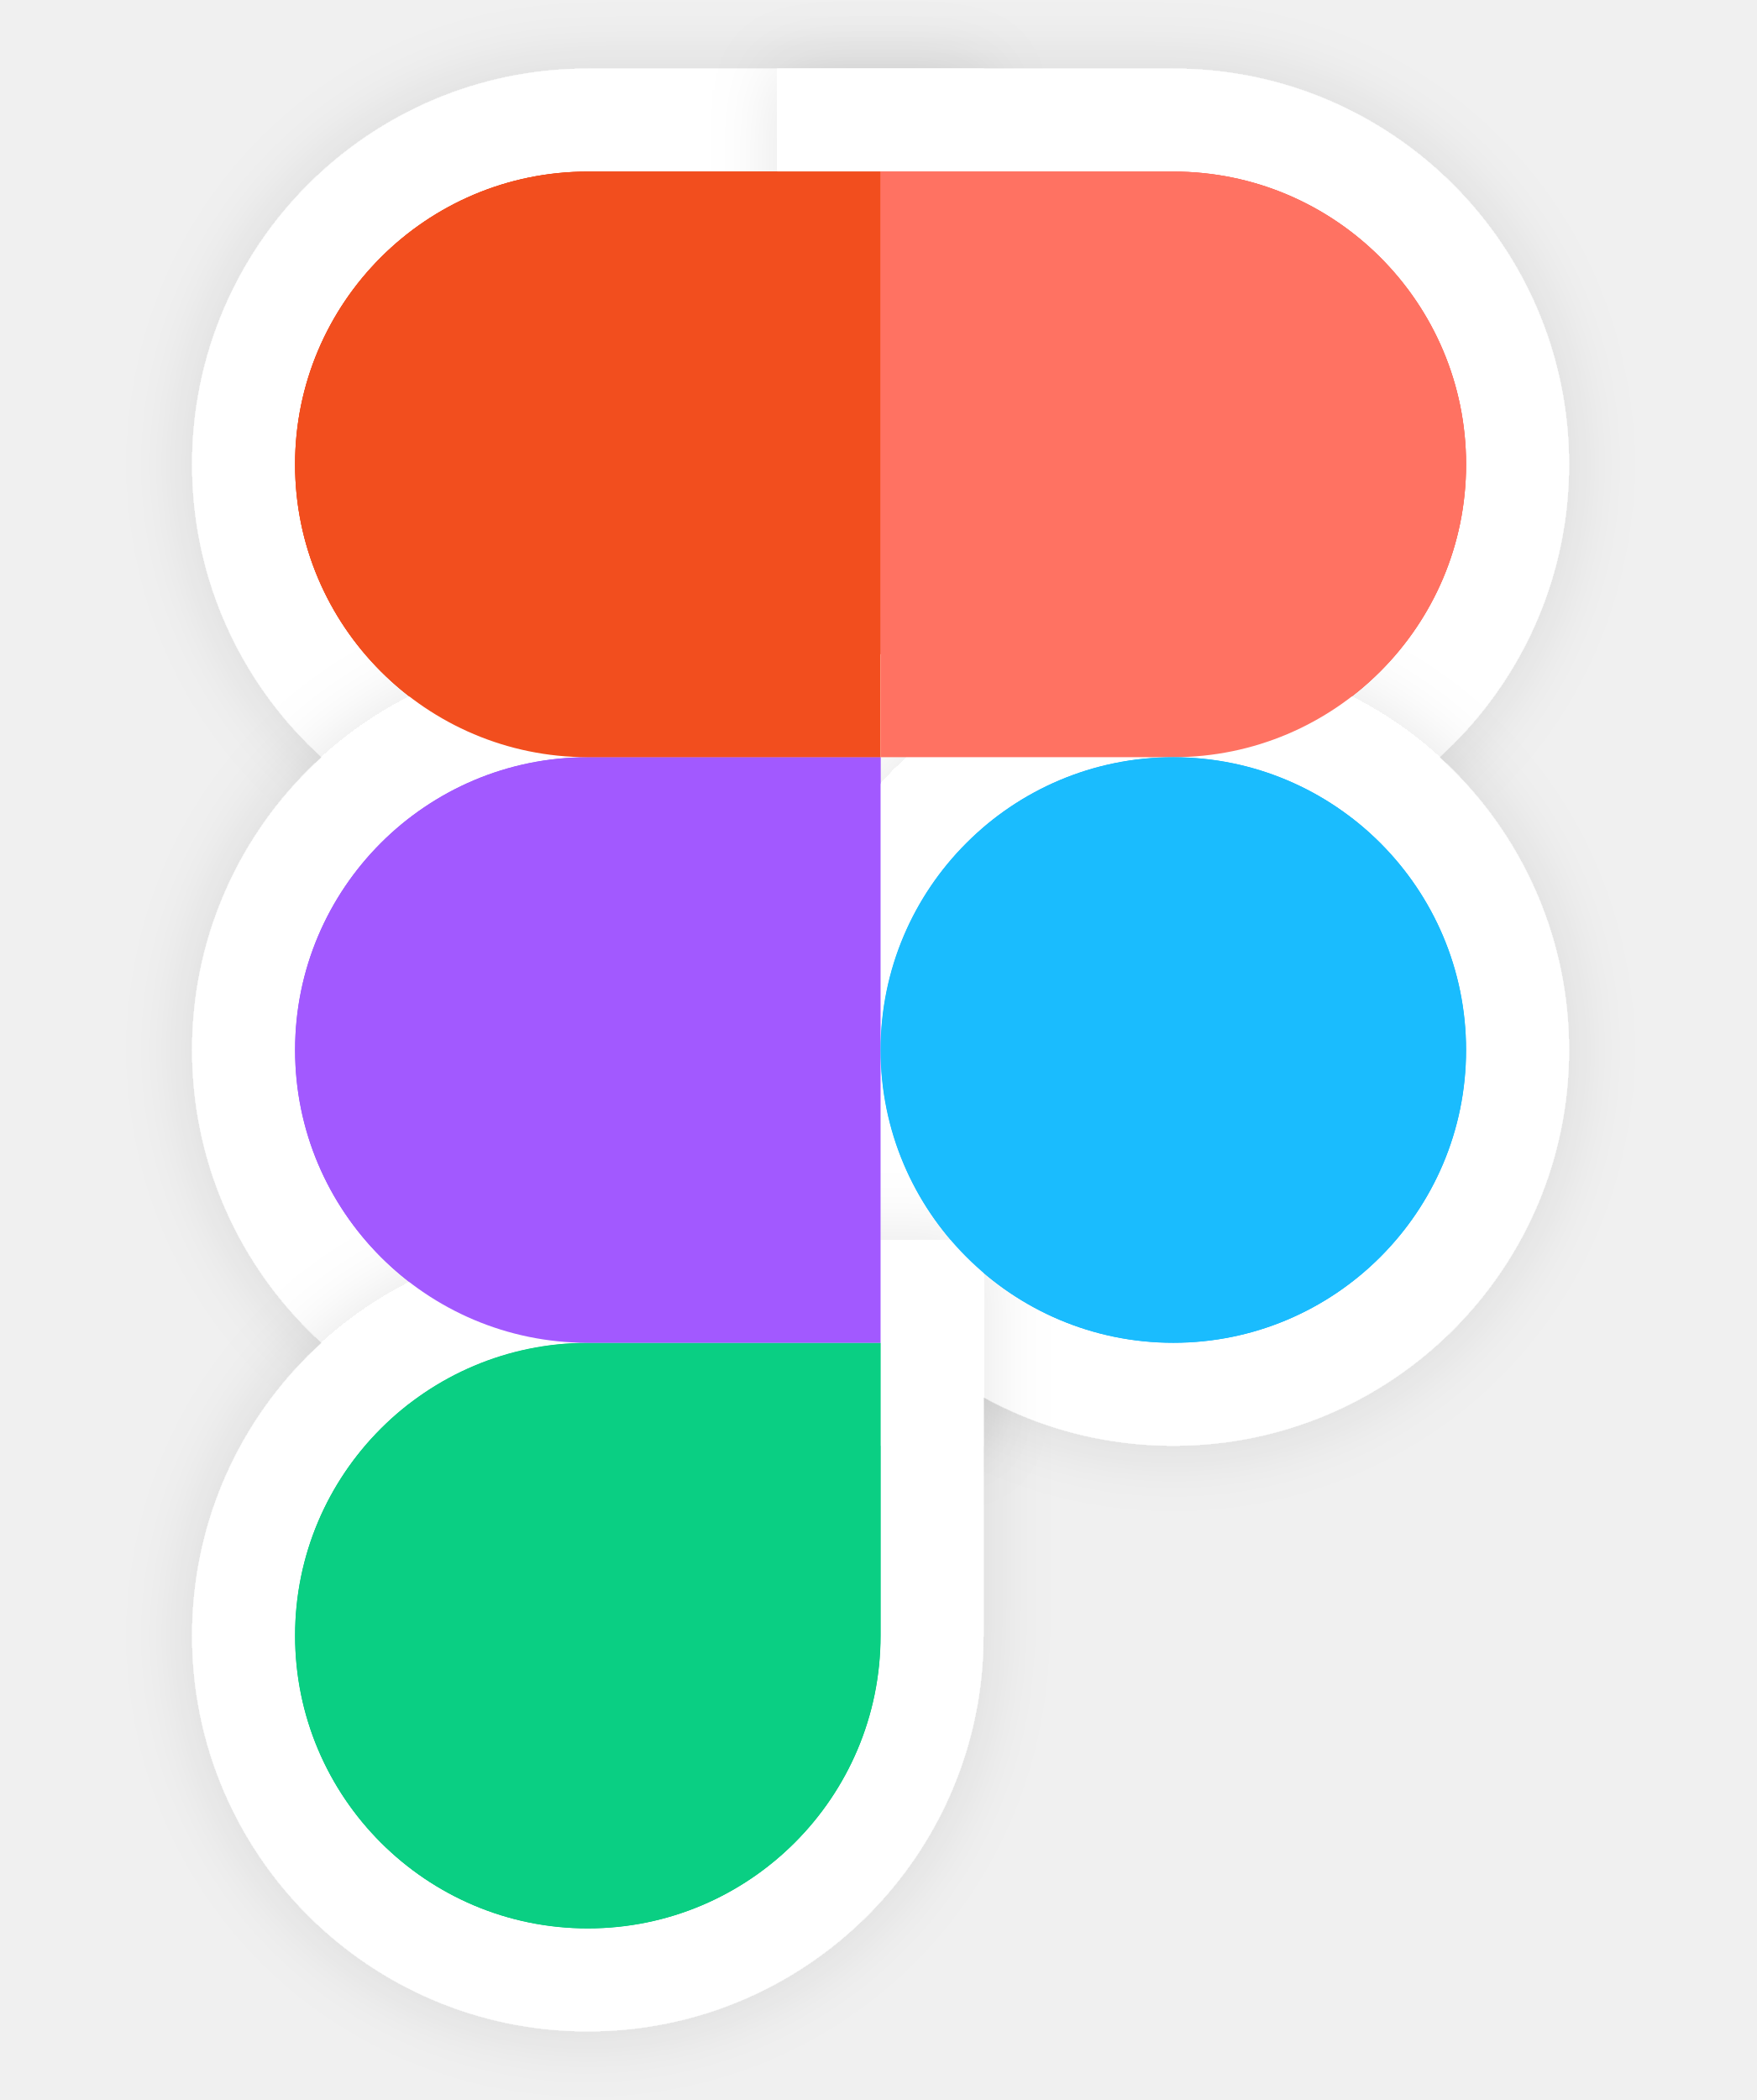
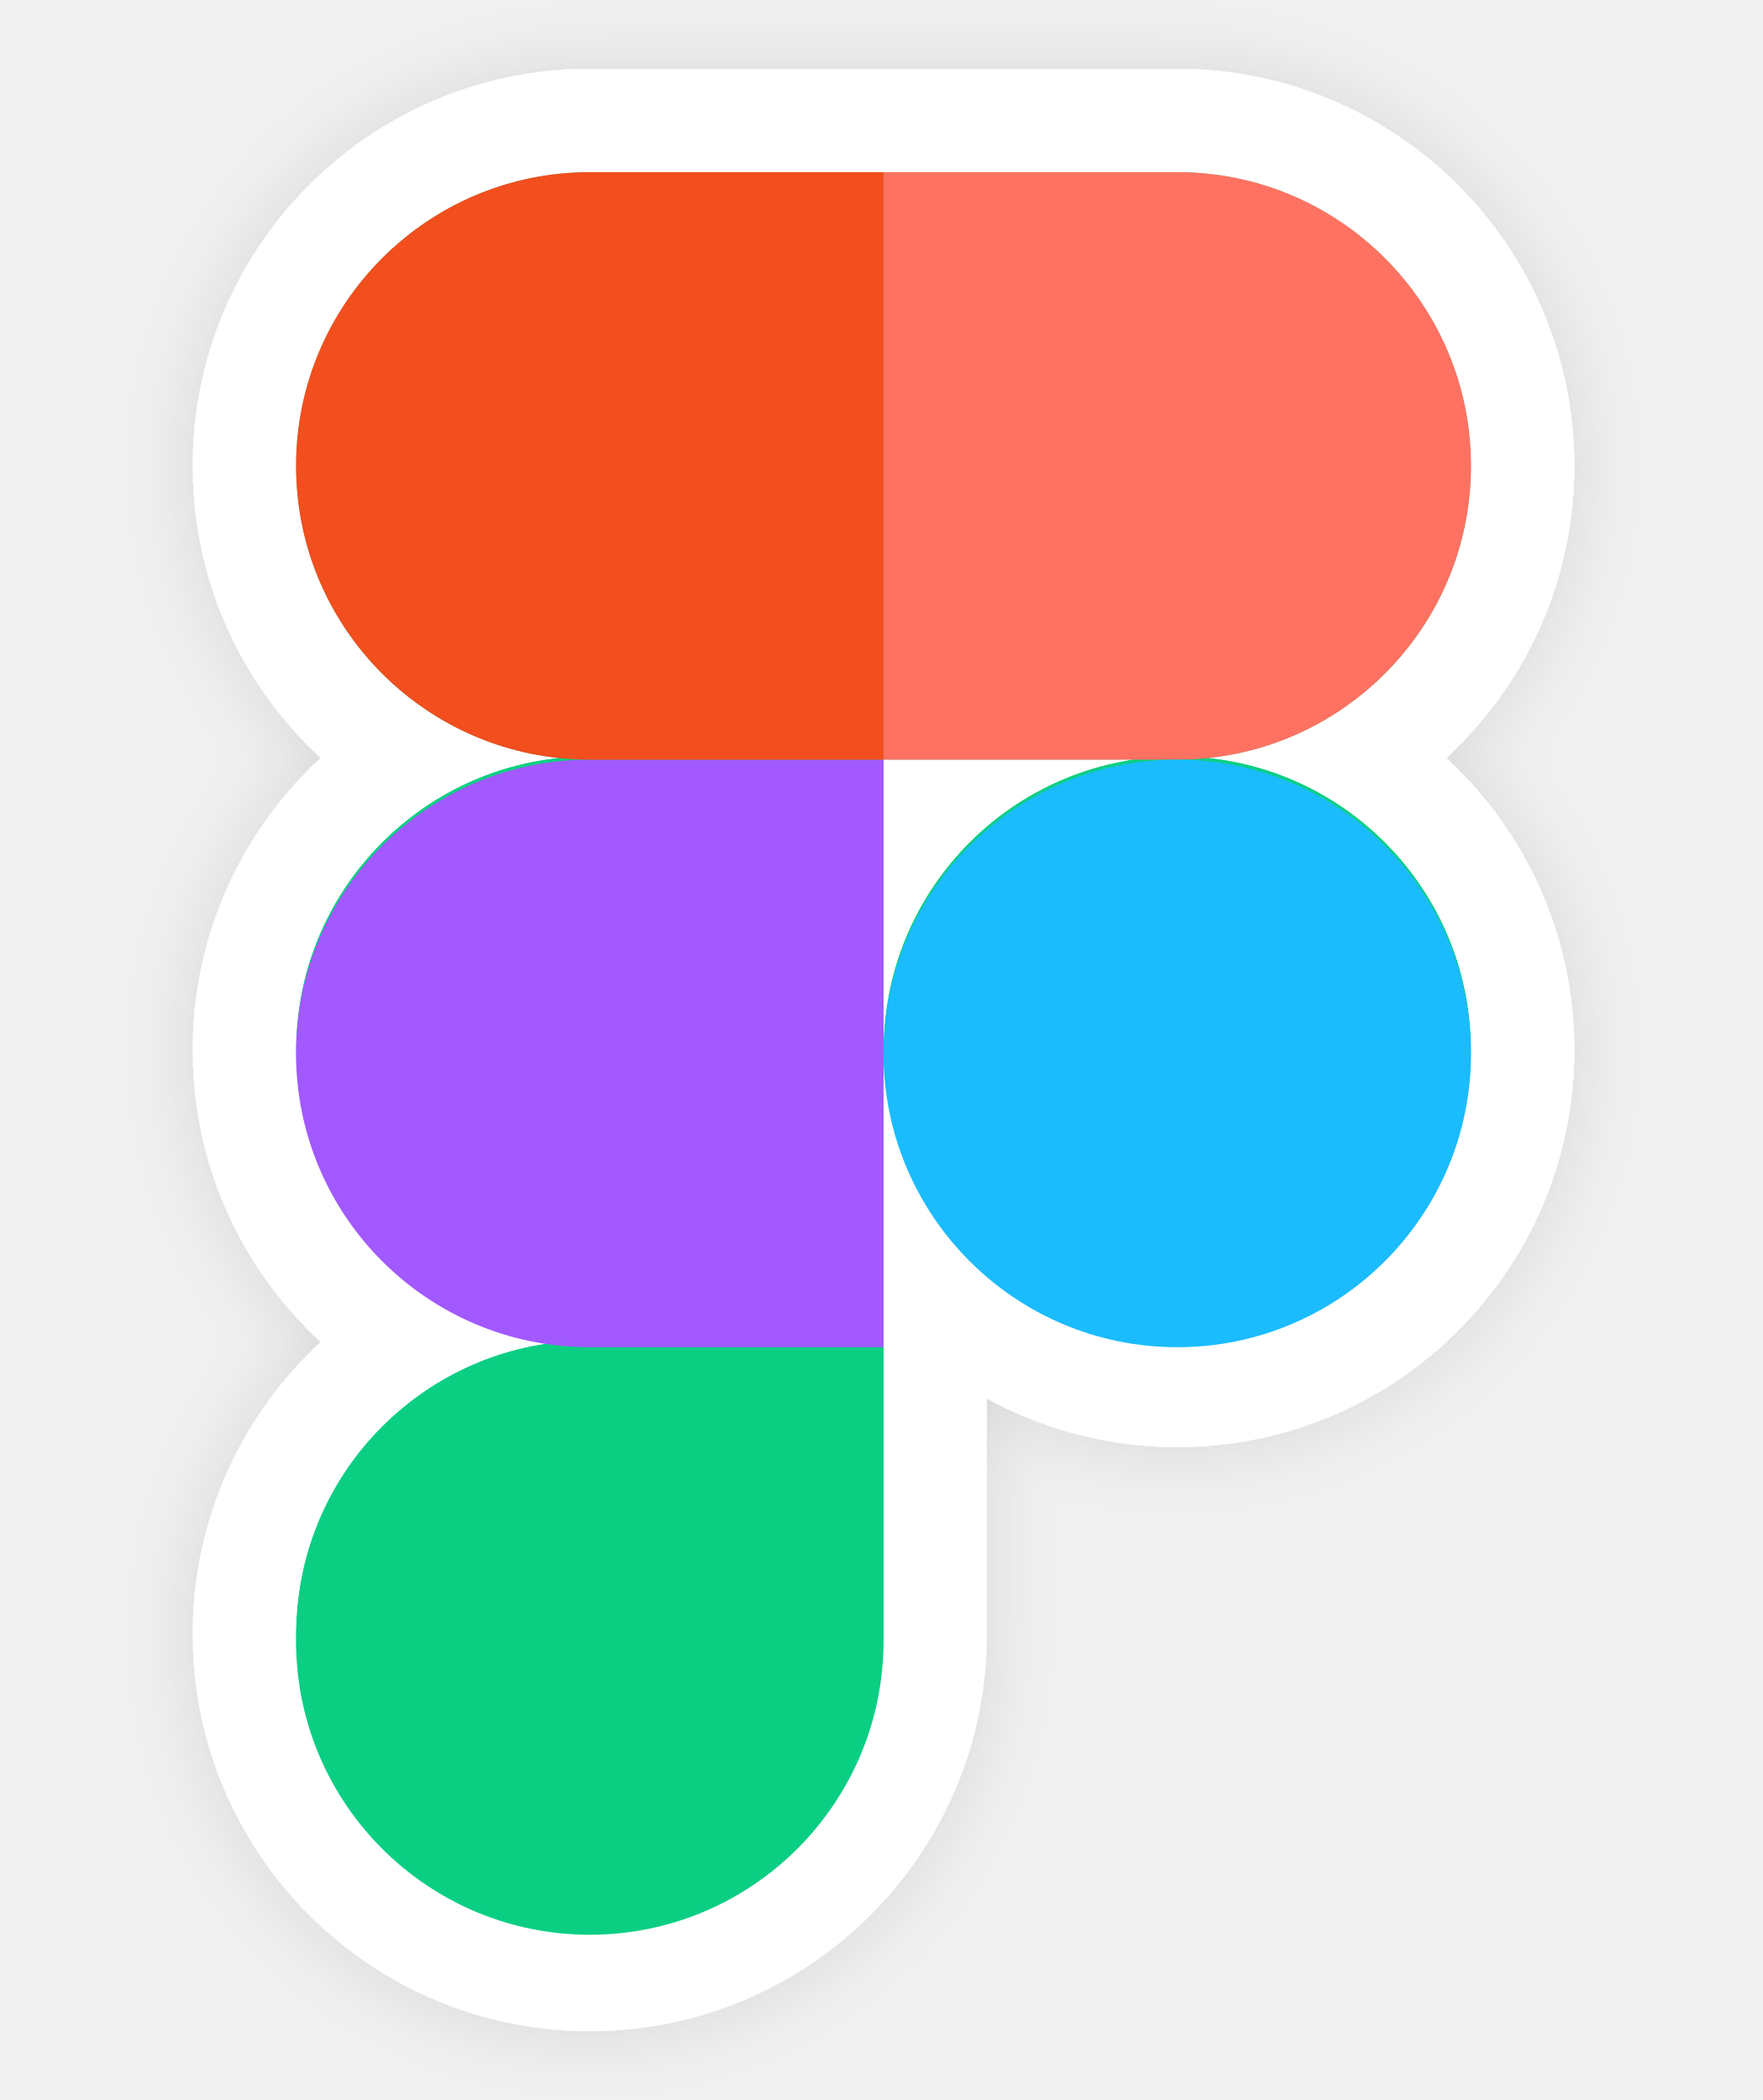
- <svg xmlns="http://www.w3.org/2000/svg" width="512" height="612" viewBox="0 0 512 612" fill="none">
+ <svg xmlns="http://www.w3.org/2000/svg" width="512" height="610" viewBox="0 0 512 610" fill="none">
+   <g filter="url(#filter0_d_59_678)">
+     <mask id="path-1-outside-1_59_678" maskUnits="userSpaceOnUse" x="56" y="20" width="402" height="570" fill="black">
+       <rect fill="white" x="56" y="20" width="402" height="570" />
+       <path fill-rule="evenodd" clip-rule="evenodd" d="M86 135.333C86 88.229 124.229 50 171.333 50H256.666H256.667H341.999C389.103 50 427.333 88.229 427.333 135.333C427.333 179.3 394.026 215.535 351.284 220.167C394.026 224.798 427.333 261.033 427.333 305C427.333 352.104 389.103 390.333 341.999 390.333C295.008 390.333 256.849 352.287 256.667 305.338V389.333V390.333V474.667C256.667 521.771 218.437 560 171.333 560C124.229 560 86 521.771 86 474.667C86 430.7 119.307 394.465 162.049 389.833C119.307 385.202 86 348.967 86 305C86 261.033 119.307 224.798 162.049 220.167C119.307 215.535 86 179.3 86 135.333ZM256.667 220.667H328.904C288.117 226.957 256.832 262.162 256.667 304.662V220.667Z" />
+     </mask>
+     <path fill-rule="evenodd" clip-rule="evenodd" d="M86 135.333C86 88.229 124.229 50 171.333 50H256.666H256.667H341.999C389.103 50 427.333 88.229 427.333 135.333C427.333 179.3 394.026 215.535 351.284 220.167C394.026 224.798 427.333 261.033 427.333 305C427.333 352.104 389.103 390.333 341.999 390.333C295.008 390.333 256.849 352.287 256.667 305.338V389.333V390.333V474.667C256.667 521.771 218.437 560 171.333 560C124.229 560 86 521.771 86 474.667C86 430.7 119.307 394.465 162.049 389.833C119.307 385.202 86 348.967 86 305C86 261.033 119.307 224.798 162.049 220.167C119.307 215.535 86 179.3 86 135.333ZM256.667 220.667H328.904C288.117 226.957 256.832 262.162 256.667 304.662V220.667Z" fill="#0ACF83" />
+     <path d="M351.284 220.167L348.052 190.341V249.992L351.284 220.167ZM256.667 305.338L286.666 305.221L226.667 305.338H256.667ZM162.049 389.833L165.281 419.659V360.008L162.049 389.833ZM162.049 220.167L165.281 249.992V190.341L162.049 220.167ZM328.904 220.667L333.476 250.316L328.904 190.667V220.667ZM256.667 220.667V190.667H226.667V220.667H256.667ZM256.667 304.662H226.667L286.666 304.779L256.667 304.662ZM171.333 20C107.661 20 56 71.661 56 135.333H116C116 104.798 140.798 80 171.333 80V20ZM256.666 20H171.333V80H256.666V20ZM256.667 20H256.666V80H256.667V20ZM341.999 20H256.667V80H341.999V20ZM457.333 135.333C457.333 71.661 405.672 20 341.999 20V80C372.535 80 397.333 104.798 397.333 135.333H457.333ZM354.516 249.992C412.316 243.729 457.333 194.789 457.333 135.333H397.333C397.333 163.812 375.736 187.341 348.052 190.341L354.516 249.992ZM457.333 305C457.333 245.545 412.316 196.604 354.516 190.341L348.052 249.992C375.736 252.992 397.333 276.521 397.333 305H457.333ZM341.999 420.333C405.672 420.333 457.333 368.672 457.333 305H397.333C397.333 335.535 372.535 360.333 341.999 360.333V420.333ZM226.667 305.454C226.913 368.919 278.478 420.333 341.999 420.333V360.333C311.538 360.333 286.785 335.654 286.666 305.221L226.667 305.454ZM286.667 389.333V305.338H226.667V389.333H286.667ZM286.667 390.333V389.333H226.667V390.333H286.667ZM286.667 474.667V390.333H226.667V474.667H286.667ZM171.333 590C235.006 590 286.667 538.339 286.667 474.667H226.667C226.667 505.202 201.869 530 171.333 530V590ZM56 474.667C56 538.339 107.661 590 171.333 590V530C140.798 530 116 505.202 116 474.667H56ZM158.818 360.008C101.017 366.271 56 415.211 56 474.667H116C116 446.188 137.597 422.658 165.281 419.659L158.818 360.008ZM56 305C56 364.455 101.017 413.396 158.818 419.659L165.281 360.008C137.597 357.008 116 333.479 116 305H56ZM158.817 190.341C101.017 196.604 56 245.545 56 305H116C116 276.521 137.597 252.992 165.281 249.992L158.817 190.341ZM56 135.333C56 194.789 101.017 243.729 158.817 249.992L165.281 190.341C137.597 187.341 116 163.812 116 135.333H56ZM328.904 190.667H256.667V250.667H328.904V190.667ZM286.666 304.779C286.773 277.262 307.053 254.391 333.476 250.316L324.331 191.017C269.182 199.522 226.89 247.061 226.667 304.546L286.666 304.779ZM226.667 220.667V304.662H286.667V220.667H226.667Z" fill="white" mask="url(#path-1-outside-1_59_678)" />
+   </g>
  <g clip-path="url(#clip0_59_678)">
    <path d="M171.333 562C218.437 562 256.667 523.771 256.667 476.667V391.333H171.333C124.229 391.333 86 429.563 86 476.667C86 523.771 124.229 562 171.333 562Z" fill="#0ACF83" />
    <path d="M86 306C86 258.896 124.229 220.667 171.333 220.667H256.667V391.333H171.333C124.229 391.333 86 353.104 86 306Z" fill="#A259FF" />
    <path d="M86 135.333C86 88.229 124.229 50 171.333 50H256.667V220.667H171.333C124.229 220.667 86 182.437 86 135.333Z" fill="#F24E1E" />
    <path d="M256.667 50H342C389.104 50 427.334 88.229 427.334 135.333C427.334 182.437 389.104 220.667 342 220.667H256.667V50Z" fill="#FF7262" />
    <path d="M427.334 306C427.334 353.104 389.104 391.333 342 391.333C294.896 391.333 256.667 353.104 256.667 306C256.667 258.896 294.896 220.667 342 220.667C389.104 220.667 427.334 258.896 427.334 306Z" fill="#1ABCFE" />
  </g>
-   <g filter="url(#filter0_d_59_678)">
-     <path d="M86 135.333C86 88.229 124.229 50 171.333 50H256.667V220.667H171.333C124.229 220.667 86 182.437 86 135.333Z" fill="#F24E1E" />
-     <path d="M271.667 50V35H256.667H171.333C115.945 35 71 79.945 71 135.333C71 190.722 115.945 235.667 171.333 235.667H256.667H271.667V220.667V50Z" stroke="white" stroke-width="30" />
-   </g>
-   <g filter="url(#filter1_d_59_678)">
-     <path d="M256.666 50H341.999C389.103 50 427.333 88.229 427.333 135.333C427.333 182.437 389.103 220.667 341.999 220.667H256.666V50Z" fill="#FF7262" />
-     <path d="M256.666 35H241.666V50V220.667V235.667H256.666H341.999C397.388 235.667 442.333 190.722 442.333 135.333C442.333 79.945 397.388 35 341.999 35H256.666Z" stroke="white" stroke-width="30" />
-   </g>
-   <path d="M171.333 562C218.437 562 256.667 523.771 256.667 476.667V391.333H171.333C124.229 391.333 86 429.563 86 476.667C86 523.771 124.229 562 171.333 562Z" fill="#0ACF83" />
-   <path d="M86 306C86 258.896 124.229 220.667 171.333 220.667H256.667V391.333H171.333C124.229 391.333 86 353.104 86 306Z" fill="#A259FF" />
-   <path d="M86 135.333C86 88.229 124.229 50 171.333 50H256.667V220.667H171.333C124.229 220.667 86 182.437 86 135.333Z" fill="#F24E1E" />
-   <path d="M256.666 50H341.999C389.103 50 427.333 88.229 427.333 135.333C427.333 182.437 389.103 220.667 341.999 220.667H256.666V50Z" fill="#FF7262" />
-   <path d="M427.333 306C427.333 353.104 389.103 391.333 341.999 391.333C294.895 391.333 256.666 353.104 256.666 306C256.666 258.896 294.895 220.667 341.999 220.667C389.103 220.667 427.333 258.896 427.333 306Z" fill="#1ABCFE" />
-   <g filter="url(#filter2_d_59_678)">
-     <path d="M86 306C86 258.896 124.229 220.667 171.333 220.667H256.667V391.333H171.333C124.229 391.333 86 353.104 86 306Z" fill="#A259FF" />
-     <path d="M271.667 220.667V205.667H256.667H171.333C115.945 205.667 71 250.612 71 306C71 361.388 115.945 406.333 171.333 406.333H256.667H271.667V391.333V220.667Z" stroke="white" stroke-width="30" />
-   </g>
-   <g filter="url(#filter3_d_59_678)">
-     <path d="M427.333 306C427.333 353.104 389.103 391.333 341.999 391.333C294.895 391.333 256.666 353.104 256.666 306C256.666 258.896 294.895 220.667 341.999 220.667C389.103 220.667 427.333 258.896 427.333 306Z" fill="#1ABCFE" />
-     <path d="M341.999 406.333C397.388 406.333 442.333 361.388 442.333 306C442.333 250.612 397.388 205.667 341.999 205.667C286.611 205.667 241.666 250.612 241.666 306C241.666 361.388 286.611 406.333 341.999 406.333Z" stroke="white" stroke-width="30" />
-   </g>
-   <g filter="url(#filter4_d_59_678)">
-     <path d="M171.333 562C218.437 562 256.667 523.771 256.667 476.667V391.333H171.333C124.229 391.333 86 429.563 86 476.667C86 523.771 124.229 562 171.333 562Z" fill="#0ACF83" />
-     <path d="M271.667 391.333V376.333H256.667H171.333C115.945 376.333 71 421.278 71 476.667C71 532.055 115.945 577 171.333 577C226.722 577 271.667 532.055 271.667 476.667V391.333Z" stroke="white" stroke-width="30" />
-   </g>
-   <path d="M171.333 562C218.437 562 256.667 523.771 256.667 476.667V391.333H171.333C124.229 391.333 86 429.563 86 476.667C86 523.771 124.229 562 171.333 562Z" fill="#0ACF83" />
-   <path d="M86 306C86 258.896 124.229 220.667 171.333 220.667H256.667V391.333H171.333C124.229 391.333 86 353.104 86 306Z" fill="#A259FF" />
-   <path d="M86 135.333C86 88.229 124.229 50 171.333 50H256.667V220.667H171.333C124.229 220.667 86 182.437 86 135.333Z" fill="#F24E1E" />
-   <path d="M256.666 50H341.999C389.103 50 427.333 88.229 427.333 135.333C427.333 182.437 389.103 220.667 341.999 220.667H256.666V50Z" fill="#FF7262" />
-   <path d="M427.333 306C427.333 353.104 389.103 391.333 341.999 391.333C294.895 391.333 256.666 353.104 256.666 306C256.666 258.896 294.895 220.667 341.999 220.667C389.103 220.667 427.333 258.896 427.333 306Z" fill="#1ABCFE" />
  <defs>
-     <filter id="filter0_d_59_678" x="36" y="0" width="270.667" height="270.667" filterUnits="userSpaceOnUse" color-interpolation-filters="sRGB">
-       <feFlood flood-opacity="0" result="BackgroundImageFix" />
-       <feColorMatrix in="SourceAlpha" type="matrix" values="0 0 0 0 0 0 0 0 0 0 0 0 0 0 0 0 0 0 127 0" result="hardAlpha" />
-       <feOffset />
-       <feGaussianBlur stdDeviation="10" />
-       <feComposite in2="hardAlpha" operator="out" />
-       <feColorMatrix type="matrix" values="0 0 0 0 0 0 0 0 0 0 0 0 0 0 0 0 0 0 0.1 0" />
-       <feBlend mode="normal" in2="BackgroundImageFix" result="effect1_dropShadow_59_678" />
-       <feBlend mode="normal" in="SourceGraphic" in2="effect1_dropShadow_59_678" result="shape" />
-     </filter>
-     <filter id="filter1_d_59_678" x="206.666" y="0" width="270.667" height="270.667" filterUnits="userSpaceOnUse" color-interpolation-filters="sRGB">
-       <feFlood flood-opacity="0" result="BackgroundImageFix" />
-       <feColorMatrix in="SourceAlpha" type="matrix" values="0 0 0 0 0 0 0 0 0 0 0 0 0 0 0 0 0 0 127 0" result="hardAlpha" />
-       <feOffset />
-       <feGaussianBlur stdDeviation="10" />
-       <feComposite in2="hardAlpha" operator="out" />
-       <feColorMatrix type="matrix" values="0 0 0 0 0 0 0 0 0 0 0 0 0 0 0 0 0 0 0.1 0" />
-       <feBlend mode="normal" in2="BackgroundImageFix" result="effect1_dropShadow_59_678" />
-       <feBlend mode="normal" in="SourceGraphic" in2="effect1_dropShadow_59_678" result="shape" />
-     </filter>
-     <filter id="filter2_d_59_678" x="36" y="170.667" width="270.667" height="270.667" filterUnits="userSpaceOnUse" color-interpolation-filters="sRGB">
-       <feFlood flood-opacity="0" result="BackgroundImageFix" />
-       <feColorMatrix in="SourceAlpha" type="matrix" values="0 0 0 0 0 0 0 0 0 0 0 0 0 0 0 0 0 0 127 0" result="hardAlpha" />
-       <feOffset />
-       <feGaussianBlur stdDeviation="10" />
-       <feComposite in2="hardAlpha" operator="out" />
-       <feColorMatrix type="matrix" values="0 0 0 0 0 0 0 0 0 0 0 0 0 0 0 0 0 0 0.1 0" />
-       <feBlend mode="normal" in2="BackgroundImageFix" result="effect1_dropShadow_59_678" />
-       <feBlend mode="normal" in="SourceGraphic" in2="effect1_dropShadow_59_678" result="shape" />
-     </filter>
-     <filter id="filter3_d_59_678" x="206.666" y="170.667" width="270.667" height="270.667" filterUnits="userSpaceOnUse" color-interpolation-filters="sRGB">
-       <feFlood flood-opacity="0" result="BackgroundImageFix" />
-       <feColorMatrix in="SourceAlpha" type="matrix" values="0 0 0 0 0 0 0 0 0 0 0 0 0 0 0 0 0 0 127 0" result="hardAlpha" />
-       <feOffset />
-       <feGaussianBlur stdDeviation="10" />
-       <feComposite in2="hardAlpha" operator="out" />
-       <feColorMatrix type="matrix" values="0 0 0 0 0 0 0 0 0 0 0 0 0 0 0 0 0 0 0.1 0" />
-       <feBlend mode="normal" in2="BackgroundImageFix" result="effect1_dropShadow_59_678" />
-       <feBlend mode="normal" in="SourceGraphic" in2="effect1_dropShadow_59_678" result="shape" />
-     </filter>
-     <filter id="filter4_d_59_678" x="36" y="341.333" width="270.667" height="270.667" filterUnits="userSpaceOnUse" color-interpolation-filters="sRGB">
+     <filter id="filter0_d_59_678" x="36" y="0" width="441.333" height="610" filterUnits="userSpaceOnUse" color-interpolation-filters="sRGB">
      <feFlood flood-opacity="0" result="BackgroundImageFix" />
      <feColorMatrix in="SourceAlpha" type="matrix" values="0 0 0 0 0 0 0 0 0 0 0 0 0 0 0 0 0 0 127 0" result="hardAlpha" />
      <feOffset />
      <feGaussianBlur stdDeviation="10" />
      <feComposite in2="hardAlpha" operator="out" />
      <feColorMatrix type="matrix" values="0 0 0 0 0 0 0 0 0 0 0 0 0 0 0 0 0 0 0.1 0" />
      <feBlend mode="normal" in2="BackgroundImageFix" result="effect1_dropShadow_59_678" />
      <feBlend mode="normal" in="SourceGraphic" in2="effect1_dropShadow_59_678" result="shape" />
    </filter>
    <clipPath id="clip0_59_678">
      <rect width="512" height="512" fill="white" transform="translate(0 50)" />
    </clipPath>
  </defs>
</svg>
